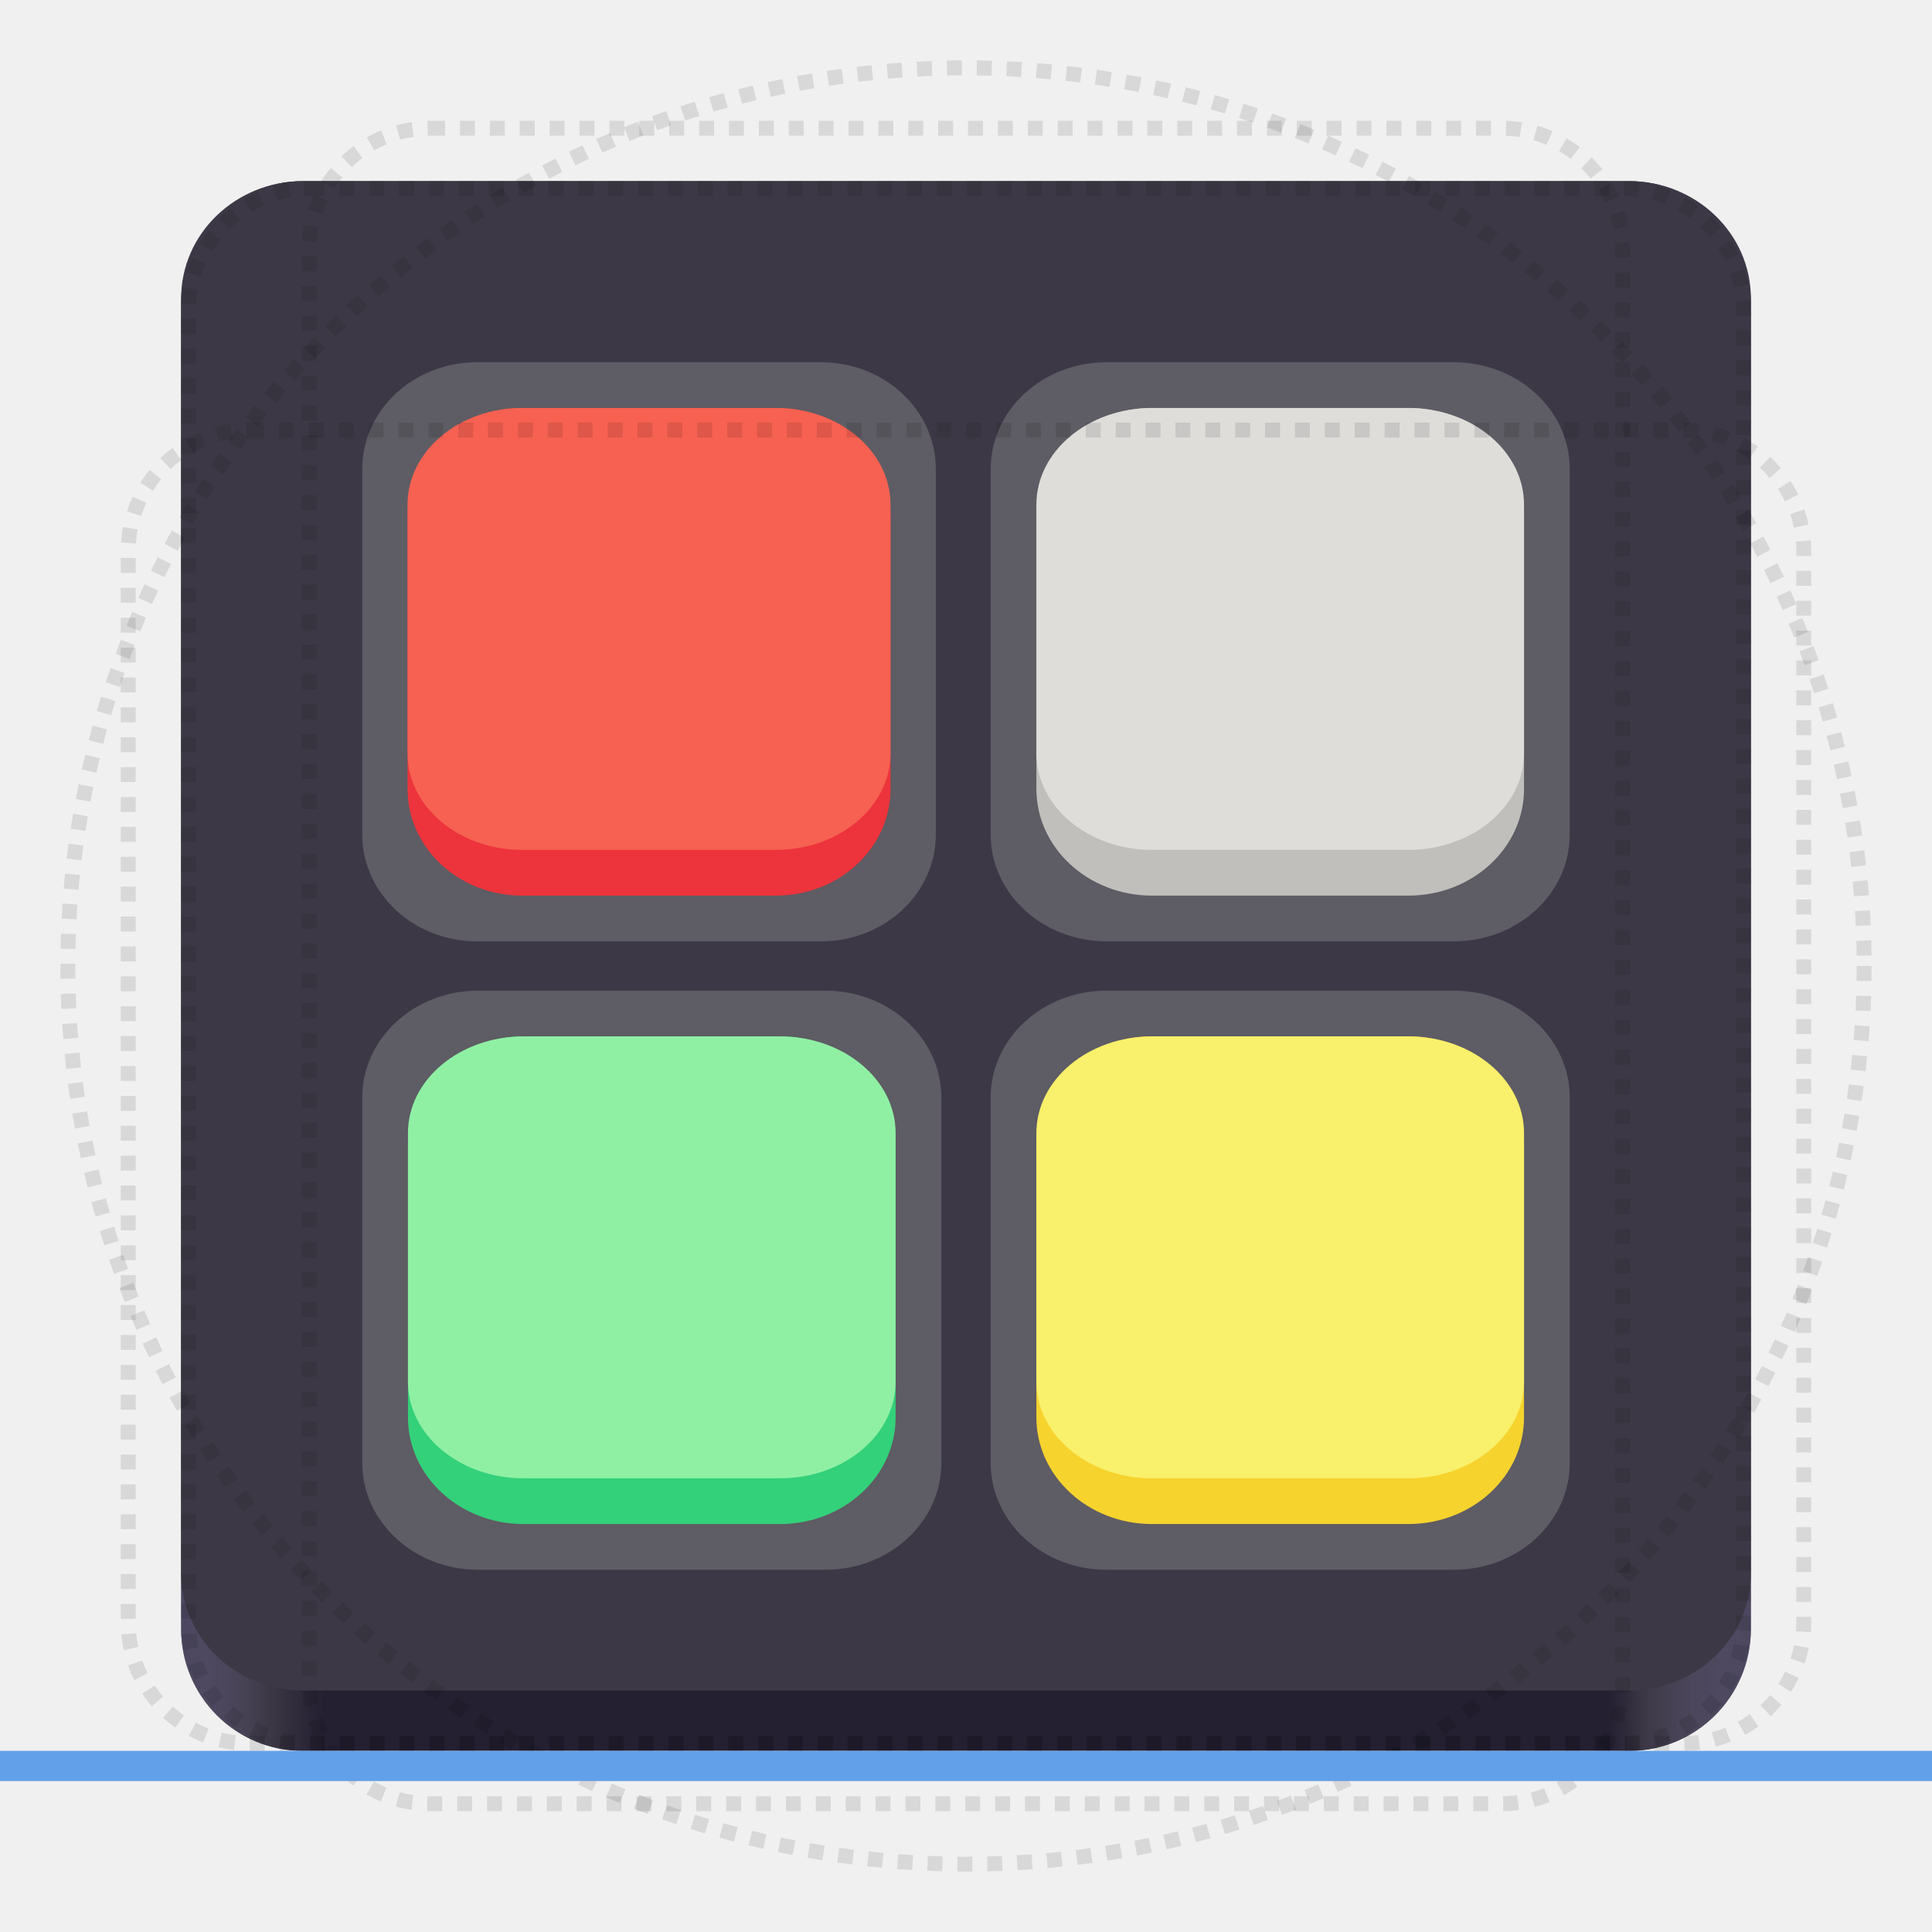
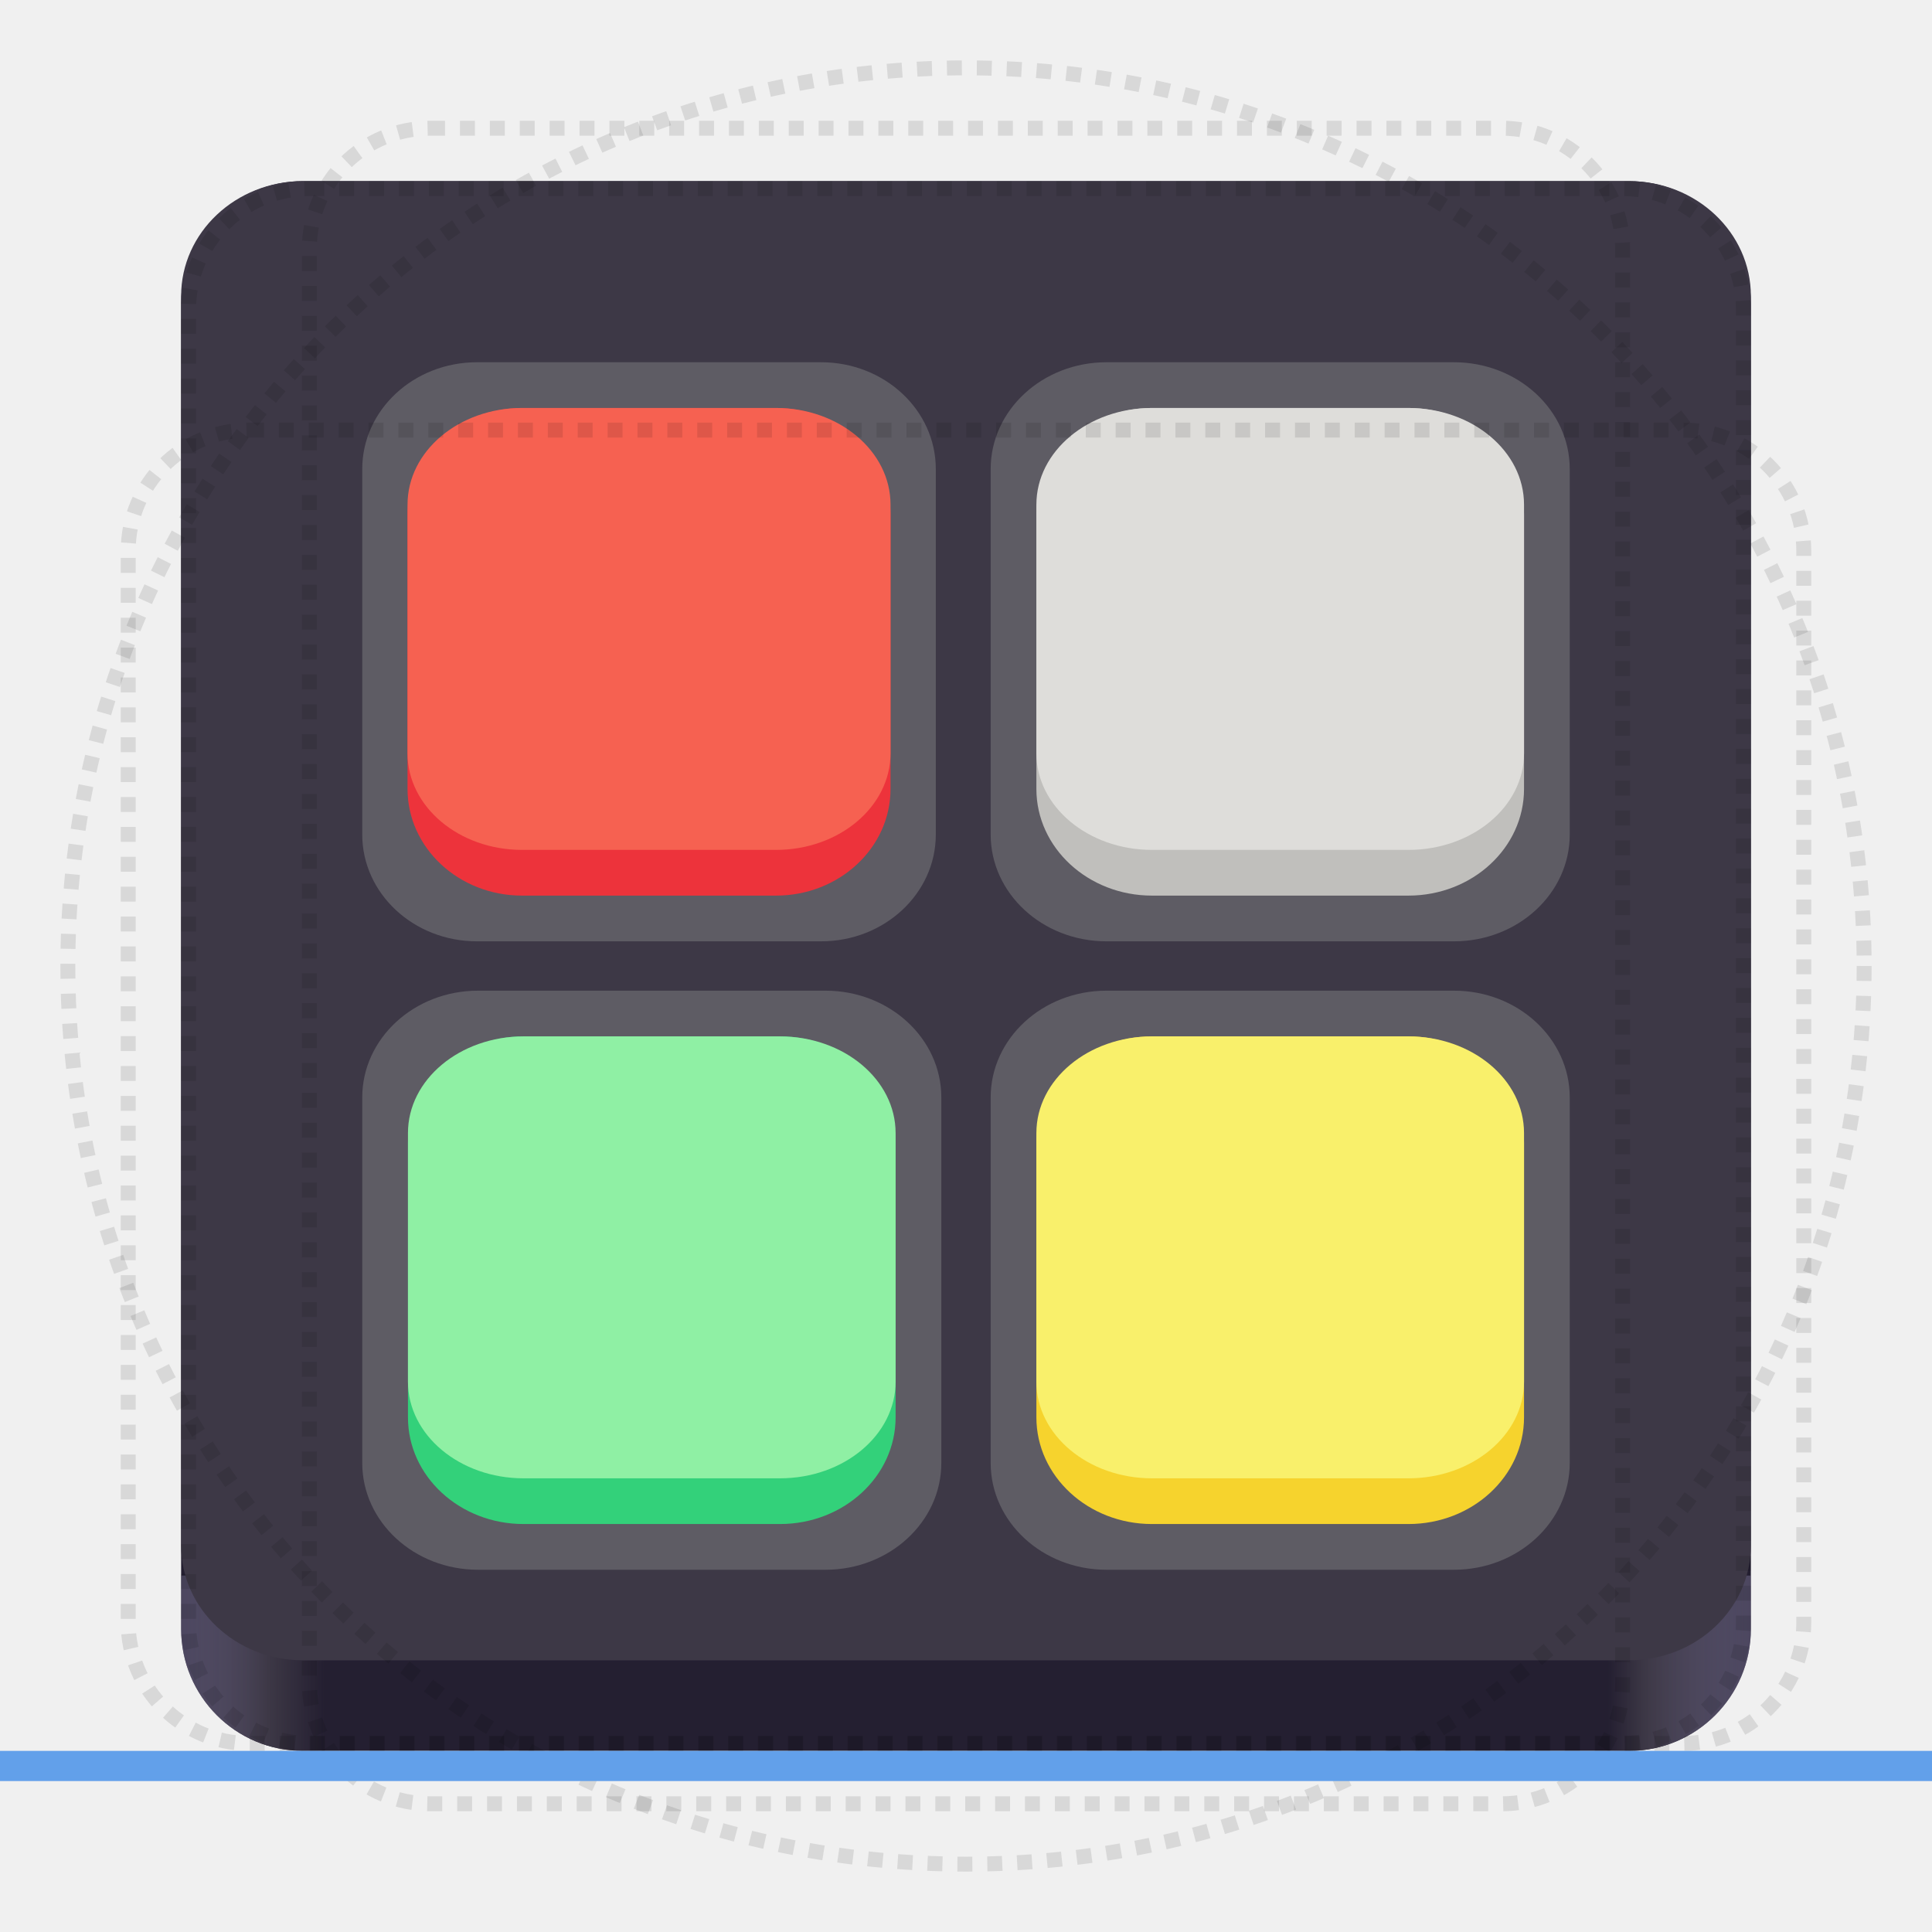
<svg xmlns="http://www.w3.org/2000/svg" xmlns:xlink="http://www.w3.org/1999/xlink" width="128" height="128" id="svg11300" version="1.0" style="display:inline;enable-background:new" viewBox="0 0 128 128">
  <defs id="defs3">
    <linearGradient id="linearGradient5279">
      <stop style="stop-color:#756f8f;stop-opacity:0.5;" offset="0" id="stop5273" />
      <stop style="stop-color:#3d3846;stop-opacity:1;" offset="0.61" id="stop5275" />
      <stop style="stop-color:#3d3846;stop-opacity:0;" offset="1" id="stop5277" />
    </linearGradient>
    <linearGradient id="linearGradient5228">
      <stop style="stop-color:#756f8f;stop-opacity:0.5;" offset="0" id="stop5224" />
      <stop style="stop-color:#3d3846;stop-opacity:1;" offset="0.738" id="stop5232" />
      <stop style="stop-color:#3d3846;stop-opacity:0;" offset="1" id="stop5226" />
    </linearGradient>
    <linearGradient y2="236" x2="96" y1="236" x1="32" gradientTransform="translate(604.8168,170.5864)" gradientUnits="userSpaceOnUse" id="linearGradient1099" xlink:href="#linearGradient1036" />
    <linearGradient id="linearGradient1036">
      <stop id="stop1032" offset="0" style="stop-color:#d5d3cf;stop-opacity:1;" />
      <stop id="stop1034" offset="1" style="stop-color:#f6f5f4;stop-opacity:1" />
    </linearGradient>
    <radialGradient r="32" fy="-76" fx="-244" cy="-76" cx="-244" gradientTransform="matrix(0.8833333,0,0,0.8833333,-460.3502,463.1197)" gradientUnits="userSpaceOnUse" id="radialGradient1103" xlink:href="#linearGradient1069" />
    <linearGradient id="linearGradient1069">
      <stop id="stop1065" offset="0" style="stop-color:#d5d3cf;stop-opacity:1" />
      <stop id="stop1067-1" offset="1" style="stop-color:#949390;stop-opacity:1" />
    </linearGradient>
    <linearGradient gradientUnits="userSpaceOnUse" y2="232" x2="64" y1="262.5" x1="64" id="linearGradient1027" xlink:href="#linearGradient1025" gradientTransform="translate(-470.5864,432.8168)" />
    <linearGradient id="linearGradient1025">
      <stop id="stop1021" offset="0" style="stop-color:#9a9996;stop-opacity:1" />
      <stop id="stop1023" offset="1" style="stop-color:#77767b;stop-opacity:1" />
    </linearGradient>
    <clipPath clipPathUnits="userSpaceOnUse" id="clipPath1609-7">
      <path id="path1611-5" d="m 252,116 28,-28 v -8 h -36 v 36 z" style="fill:#e74747;stroke:none;stroke-width:0.25px;stroke-linecap:butt;stroke-linejoin:miter;stroke-opacity:1" />
    </clipPath>
    <linearGradient xlink:href="#linearGradient5279" id="linearGradient5230" x1="28.687" y1="285.35" x2="38.06" y2="285.35" gradientUnits="userSpaceOnUse" />
    <linearGradient xlink:href="#linearGradient5228" id="linearGradient5270" gradientUnits="userSpaceOnUse" x1="28.687" y1="285.35" x2="38.06" y2="285.35" gradientTransform="matrix(-1,0,0,1,160.3833,8.5587402e-4)" />
  </defs>
  <g id="layer1" style="display:inline" transform="translate(0,-172)">
    <g id="layer2" style="display:inline">
      <g style="display:inline;fill:#000000;enable-background:new" transform="matrix(7.991171,0,0,8.003641,-167.7909,-4846.078)" id="g12027" />
      <rect style="display:inline;overflow:visible;visibility:visible;fill:#f0f0f0;fill-opacity:1;fill-rule:nonzero;stroke:none;stroke-width:0.5;marker:none;enable-background:accumulate" id="rect13805" width="128" height="128" x="9.2651362e-08" y="172" />
      <g id="g883" style="fill:none;fill-opacity:0.251;stroke:#a579b3;stroke-opacity:1" transform="translate(-24,24)" />
      <g id="g900" style="fill:none;fill-opacity:0.251;stroke:#a579b3;stroke-opacity:1" transform="translate(-24,24)" />
      <rect y="172" x="160" height="16" width="16" id="rect859" style="display:inline;overflow:visible;visibility:visible;fill:#f0f0f0;fill-opacity:1;fill-rule:nonzero;stroke:none;stroke-width:0.5;marker:none;enable-background:accumulate" />
      <text xml:space="preserve" style="font-style:normal;font-variant:normal;font-weight:bold;font-stretch:normal;font-size:4px;line-height:125%;font-family:Cantarell;-inkscape-font-specification:'Cantarell, Bold';text-align:start;writing-mode:lr-tb;text-anchor:start;display:inline;fill:#000000;fill-opacity:1;stroke:none;stroke-width:0.333;enable-background:new" x="0" y="164" id="text863">
        <tspan style="font-size:4px;stroke-width:0.333" id="tspan861" x="0" y="164">Hicolor</tspan>
      </text>
      <text id="text867" y="164" x="160" style="font-style:normal;font-variant:normal;font-weight:bold;font-stretch:normal;font-size:4px;line-height:125%;font-family:Cantarell;-inkscape-font-specification:'Cantarell, Bold';text-align:start;writing-mode:lr-tb;text-anchor:start;display:inline;fill:#000000;fill-opacity:1;stroke:none;stroke-width:0.333;enable-background:new" xml:space="preserve">
        <tspan y="164" x="160" id="tspan865" style="font-size:4px;stroke-width:0.333">Symbolic</tspan>
      </text>
    </g>
    <g id="layer9" style="display:inline" transform="matrix(1.009615,0,0,1.009615,-16.96231,-5.901728)">
      <rect style="display:inline;fill:#241f31;stroke-width:2.408;stroke-linejoin:round;stroke-miterlimit:6.8;enable-background:new" id="rect575" width="103.01" height="103.01" x="28.686" y="188.093" rx="8" ry="8" />
      <path id="rect2696" style="display:inline;fill:url(#linearGradient5230);fill-opacity:1;stroke-width:2.084;stroke-linejoin:round;stroke-miterlimit:6.8;enable-background:new" d="m 28.687,279.598 v 3.504 c 0,4.432 3.568,8 8,8 h 1.373 v -11.504 z" />
      <path id="rect2696-0" style="display:inline;fill:url(#linearGradient5270);fill-opacity:1;stroke-width:2.084;stroke-linejoin:round;stroke-miterlimit:6.8;enable-background:new" d="m 131.696,279.599 v 3.504 c 0,4.432 -3.568,8 -8,8 h -1.373 v -11.504 z" />
-       <rect style="display:inline;fill:#3d3846;stroke-width:2.361;stroke-linejoin:round;stroke-miterlimit:6.8;enable-background:new" id="rect575-5" width="103.01" height="99.048" x="28.686" y="188.093" rx="8" ry="7.692" />
+       <rect style="display:inline;fill:#3d3846;stroke-width:2.338;stroke-linejoin:round;stroke-miterlimit:6.8;enable-background:new" id="rect575-5" width="103.01" height="97.067" x="28.686" y="188.093" rx="8" ry="7.538" />
      <g id="g1055-92" style="display:inline;enable-background:new" transform="translate(0.6190657,-40.61905)">
        <rect style="display:inline;fill:#5e5c64;stroke-width:2.288;stroke-linejoin:round;stroke-miterlimit:6.8;enable-background:new" id="rect705-07-61" width="38" height="38" x="81.191" y="240.598" rx="7.6" ry="7.01" />
        <g id="g1049-6">
          <rect style="fill:#c0bfbc;stroke-width:2.284;stroke-linejoin:round;stroke-miterlimit:6.8" id="rect939-1" width="32" height="32" x="84.191" y="243.598" rx="7.588" ry="7" />
          <rect style="fill:#deddda;stroke-width:2.292;stroke-linejoin:round;stroke-miterlimit:6.8" id="rect993-28" width="32" height="29" x="84.191" y="243.598" rx="7.588" ry="6.343" />
        </g>
      </g>
      <g id="g1055" transform="translate(0.6190657,0.619033)">
        <rect style="display:inline;fill:#5e5c64;stroke-width:2.288;stroke-linejoin:round;stroke-miterlimit:6.8;enable-background:new" id="rect705-07" width="38" height="38" x="81.191" y="240.598" rx="7.6" ry="7.01" />
        <g id="g1049">
          <rect style="fill:#f6d32d;stroke-width:2.284;stroke-linejoin:round;stroke-miterlimit:6.8" id="rect939" width="32" height="32" x="84.191" y="243.598" rx="7.588" ry="7" />
          <rect style="display:inline;fill:#f9f06b;stroke-width:2.292;stroke-linejoin:round;stroke-miterlimit:6.8;enable-background:new" id="rect993" width="32" height="29" x="84.191" y="243.598" rx="7.588" ry="6.343" />
        </g>
      </g>
      <g id="g1055-3" style="display:inline;enable-background:new" transform="matrix(0.9904762,0,0,1,-39.84578,-40.61905)">
        <rect style="display:inline;fill:#5e5c64;stroke-width:2.288;stroke-linejoin:round;stroke-miterlimit:6.8;enable-background:new" id="rect705-07-8" width="38" height="38" x="81.191" y="240.598" rx="7.6" ry="7.01" />
        <g id="g1049-1">
          <rect style="fill:#ed333b;stroke-width:2.284;stroke-linejoin:round;stroke-miterlimit:6.8" id="rect939-4" width="32" height="32" x="84.191" y="243.598" rx="7.588" ry="7" />
          <rect style="display:inline;fill:#f66151;stroke-width:2.292;stroke-linejoin:round;stroke-miterlimit:6.8;enable-background:new" id="rect993-0" width="32" height="29" x="84.191" y="243.598" rx="7.588" ry="6.343" />
        </g>
      </g>
      <g id="g1055-6" style="display:inline;enable-background:new" transform="translate(-40.61903,0.619033)">
        <rect style="display:inline;fill:#5e5c64;stroke-width:2.288;stroke-linejoin:round;stroke-miterlimit:6.8;enable-background:new" id="rect705-07-0" width="38" height="38" x="81.191" y="240.598" rx="7.6" ry="7.01" />
        <g id="g1049-0">
          <rect style="fill:#33d17a;stroke-width:2.284;stroke-linejoin:round;stroke-miterlimit:6.8" id="rect939-0" width="32" height="32" x="84.191" y="243.598" rx="7.588" ry="7" />
          <rect style="fill:#8ff0a4;stroke-width:2.292;stroke-linejoin:round;stroke-miterlimit:6.8" id="rect993-3" width="32" height="29" x="84.191" y="243.598" rx="7.588" ry="6.343" />
        </g>
      </g>
    </g>
    <g id="layer3" style="display:inline">
      <circle cx="64" cy="236" r="59.504" id="circle2892" style="display:inline;opacity:0.1;vector-effect:none;fill:none;fill-opacity:1;stroke:#000000;stroke-width:0.99;stroke-linecap:butt;stroke-linejoin:miter;stroke-miterlimit:4;stroke-dasharray:0.99, 0.99;stroke-dashoffset:0;stroke-opacity:1;marker:none;marker-start:none;marker-mid:none;marker-end:none;paint-order:normal;enable-background:new" />
      <rect ry="8" rx="8" y="180.495" x="20.495" height="111.01" width="87.01" id="rect2894" style="display:inline;opacity:0.1;vector-effect:none;fill:none;fill-opacity:1;stroke:#000000;stroke-width:0.99;stroke-linecap:butt;stroke-linejoin:miter;stroke-miterlimit:4;stroke-dasharray:0.99, 0.99;stroke-dashoffset:0;stroke-opacity:1;marker:none;marker-start:none;marker-mid:none;marker-end:none;paint-order:normal;enable-background:new" />
      <rect ry="8" rx="8" y="184.495" x="12.495" height="103.01" width="103.01" id="rect2896" style="display:inline;opacity:0.1;vector-effect:none;fill:none;fill-opacity:1;stroke:#000000;stroke-width:0.99;stroke-linecap:butt;stroke-linejoin:miter;stroke-miterlimit:4;stroke-dasharray:0.99, 0.99;stroke-dashoffset:0;stroke-opacity:1;marker:none;marker-start:none;marker-mid:none;marker-end:none;paint-order:normal;enable-background:new" />
      <rect ry="8" rx="8" y="200.495" x="8.495" height="87.01" width="111.01" id="rect2898" style="display:inline;opacity:0.1;vector-effect:none;fill:none;fill-opacity:1;stroke:#000000;stroke-width:0.99;stroke-linecap:butt;stroke-linejoin:miter;stroke-miterlimit:4;stroke-dasharray:0.99, 0.99;stroke-dashoffset:0;stroke-opacity:1;marker:none;marker-start:none;marker-mid:none;marker-end:none;paint-order:normal;enable-background:new" />
      <path id="path2900" d="M 2.6203015e-5,289 H 128" style="display:inline;fill:none;stroke:#62a0ea;stroke-width:2;stroke-linecap:butt;stroke-linejoin:miter;stroke-miterlimit:4;stroke-dasharray:none;stroke-opacity:1;enable-background:new" />
    </g>
  </g>
</svg>
